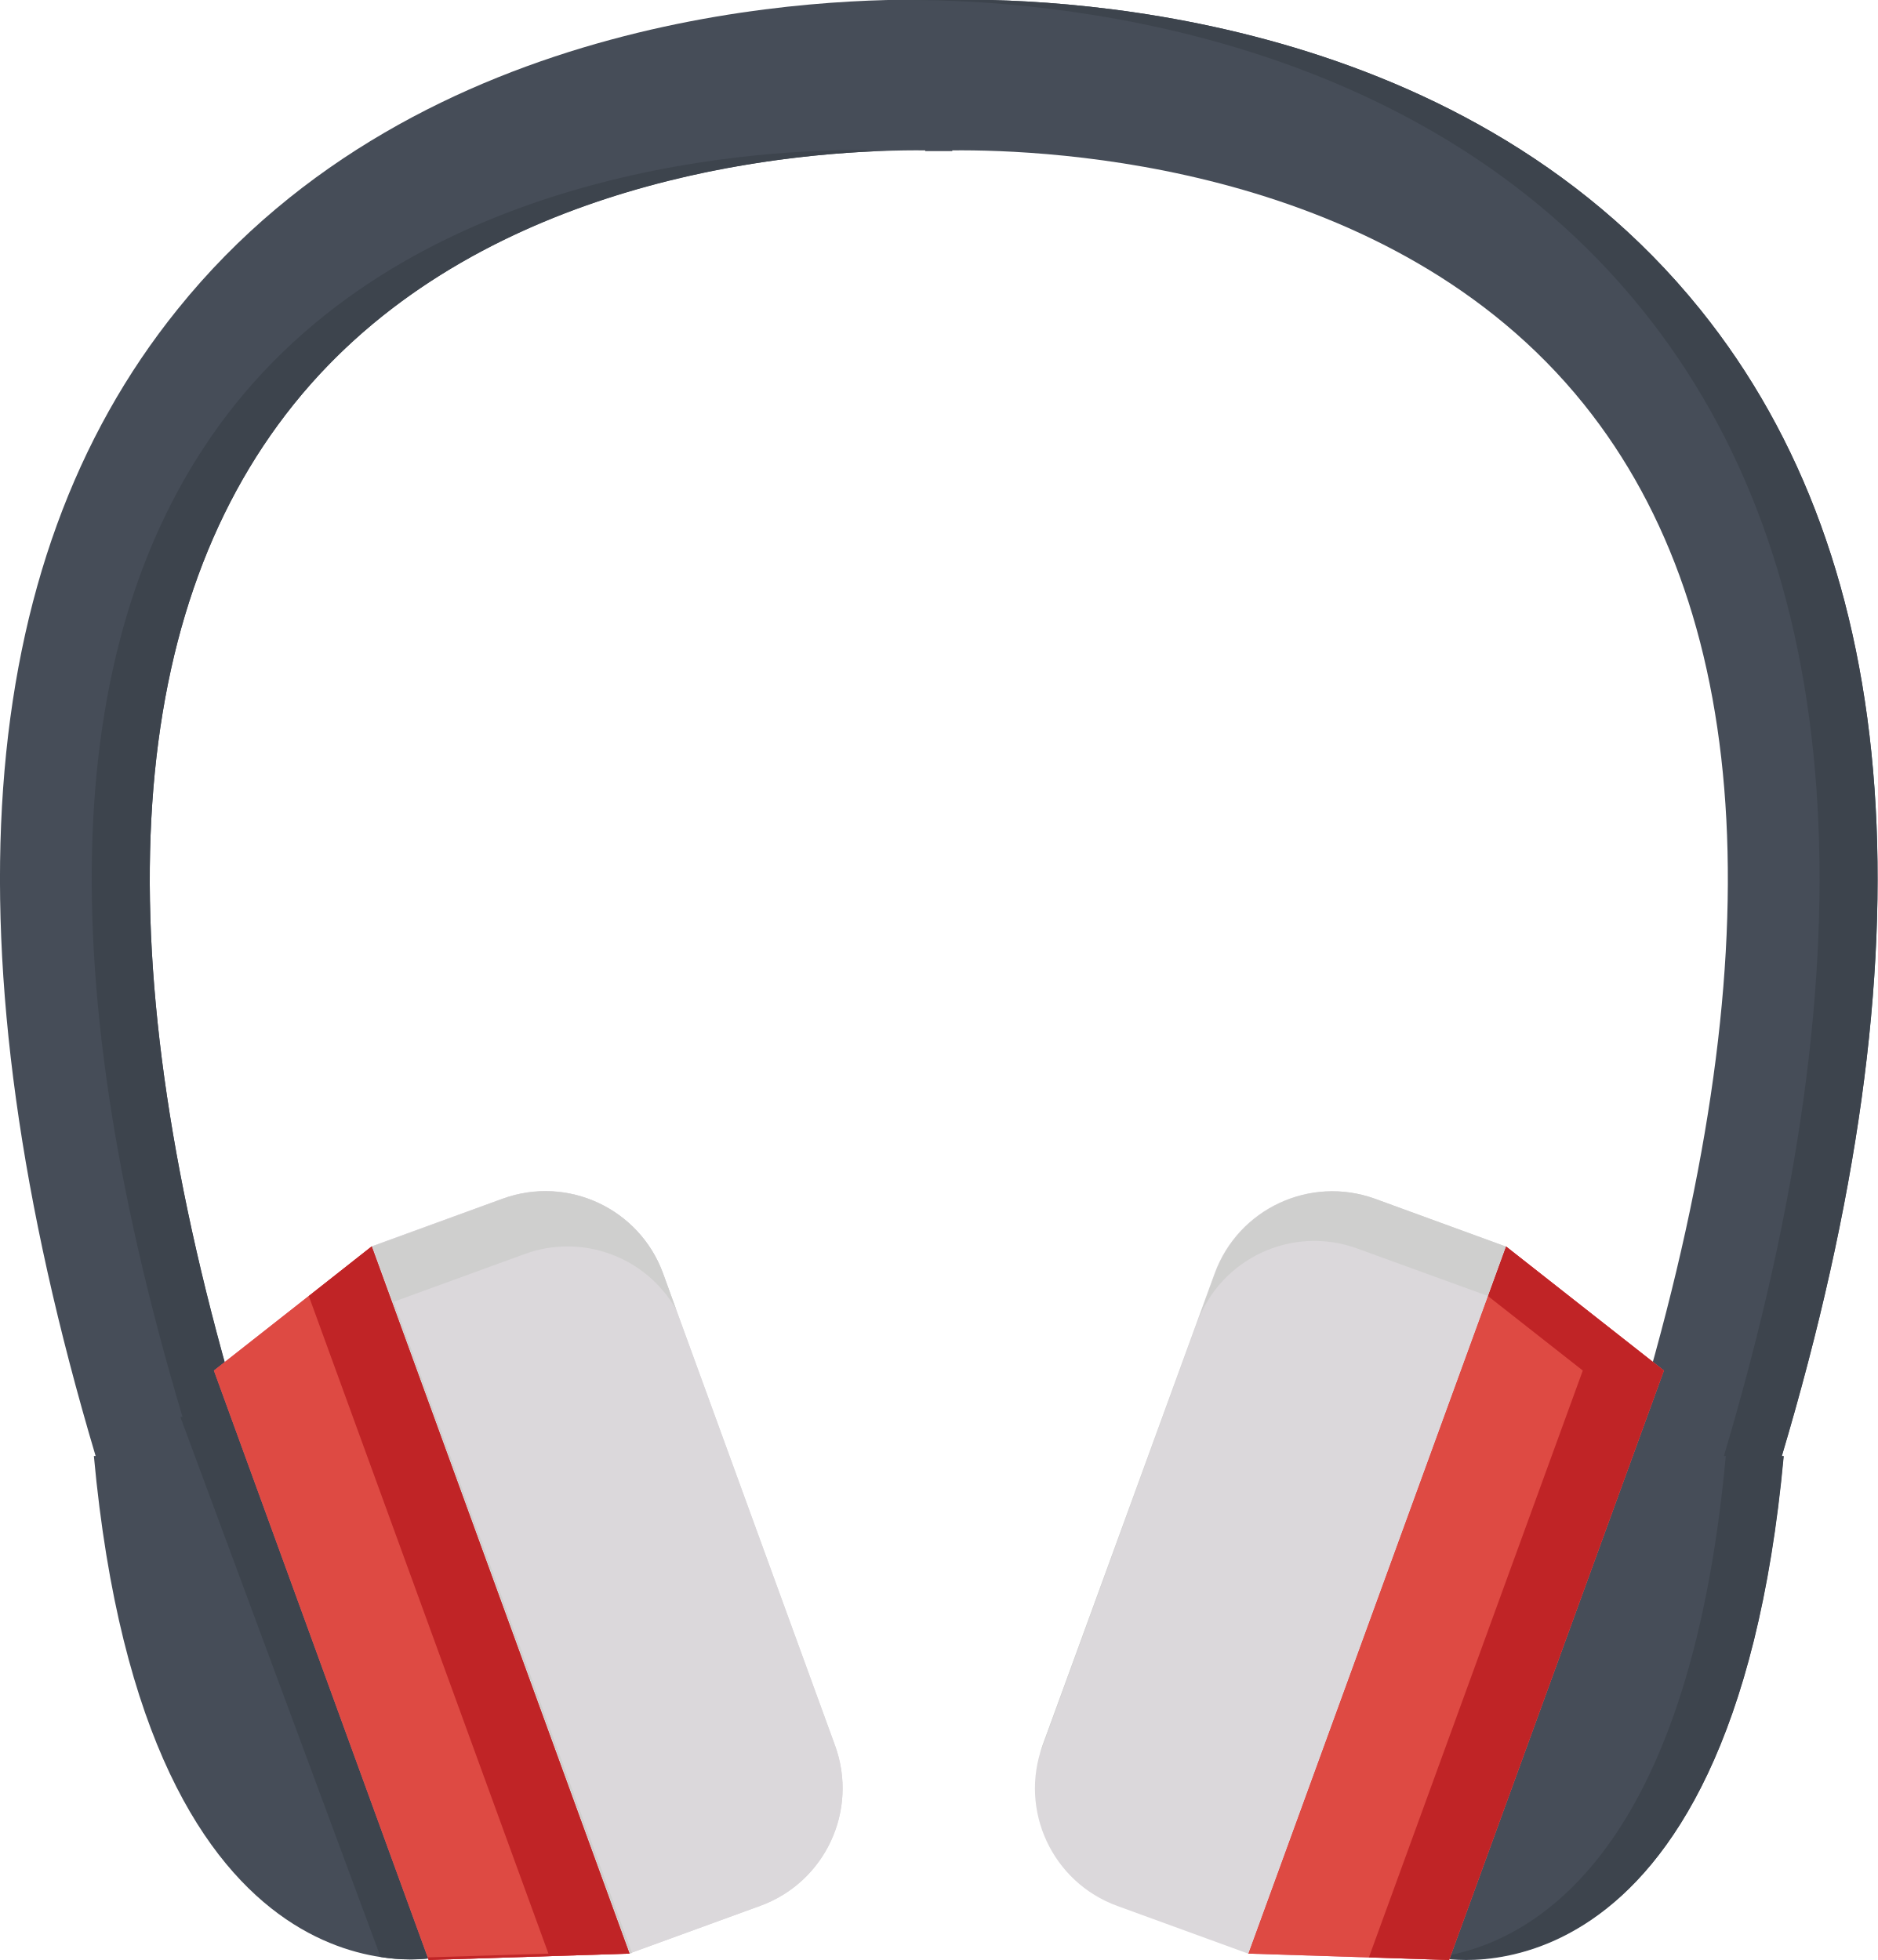
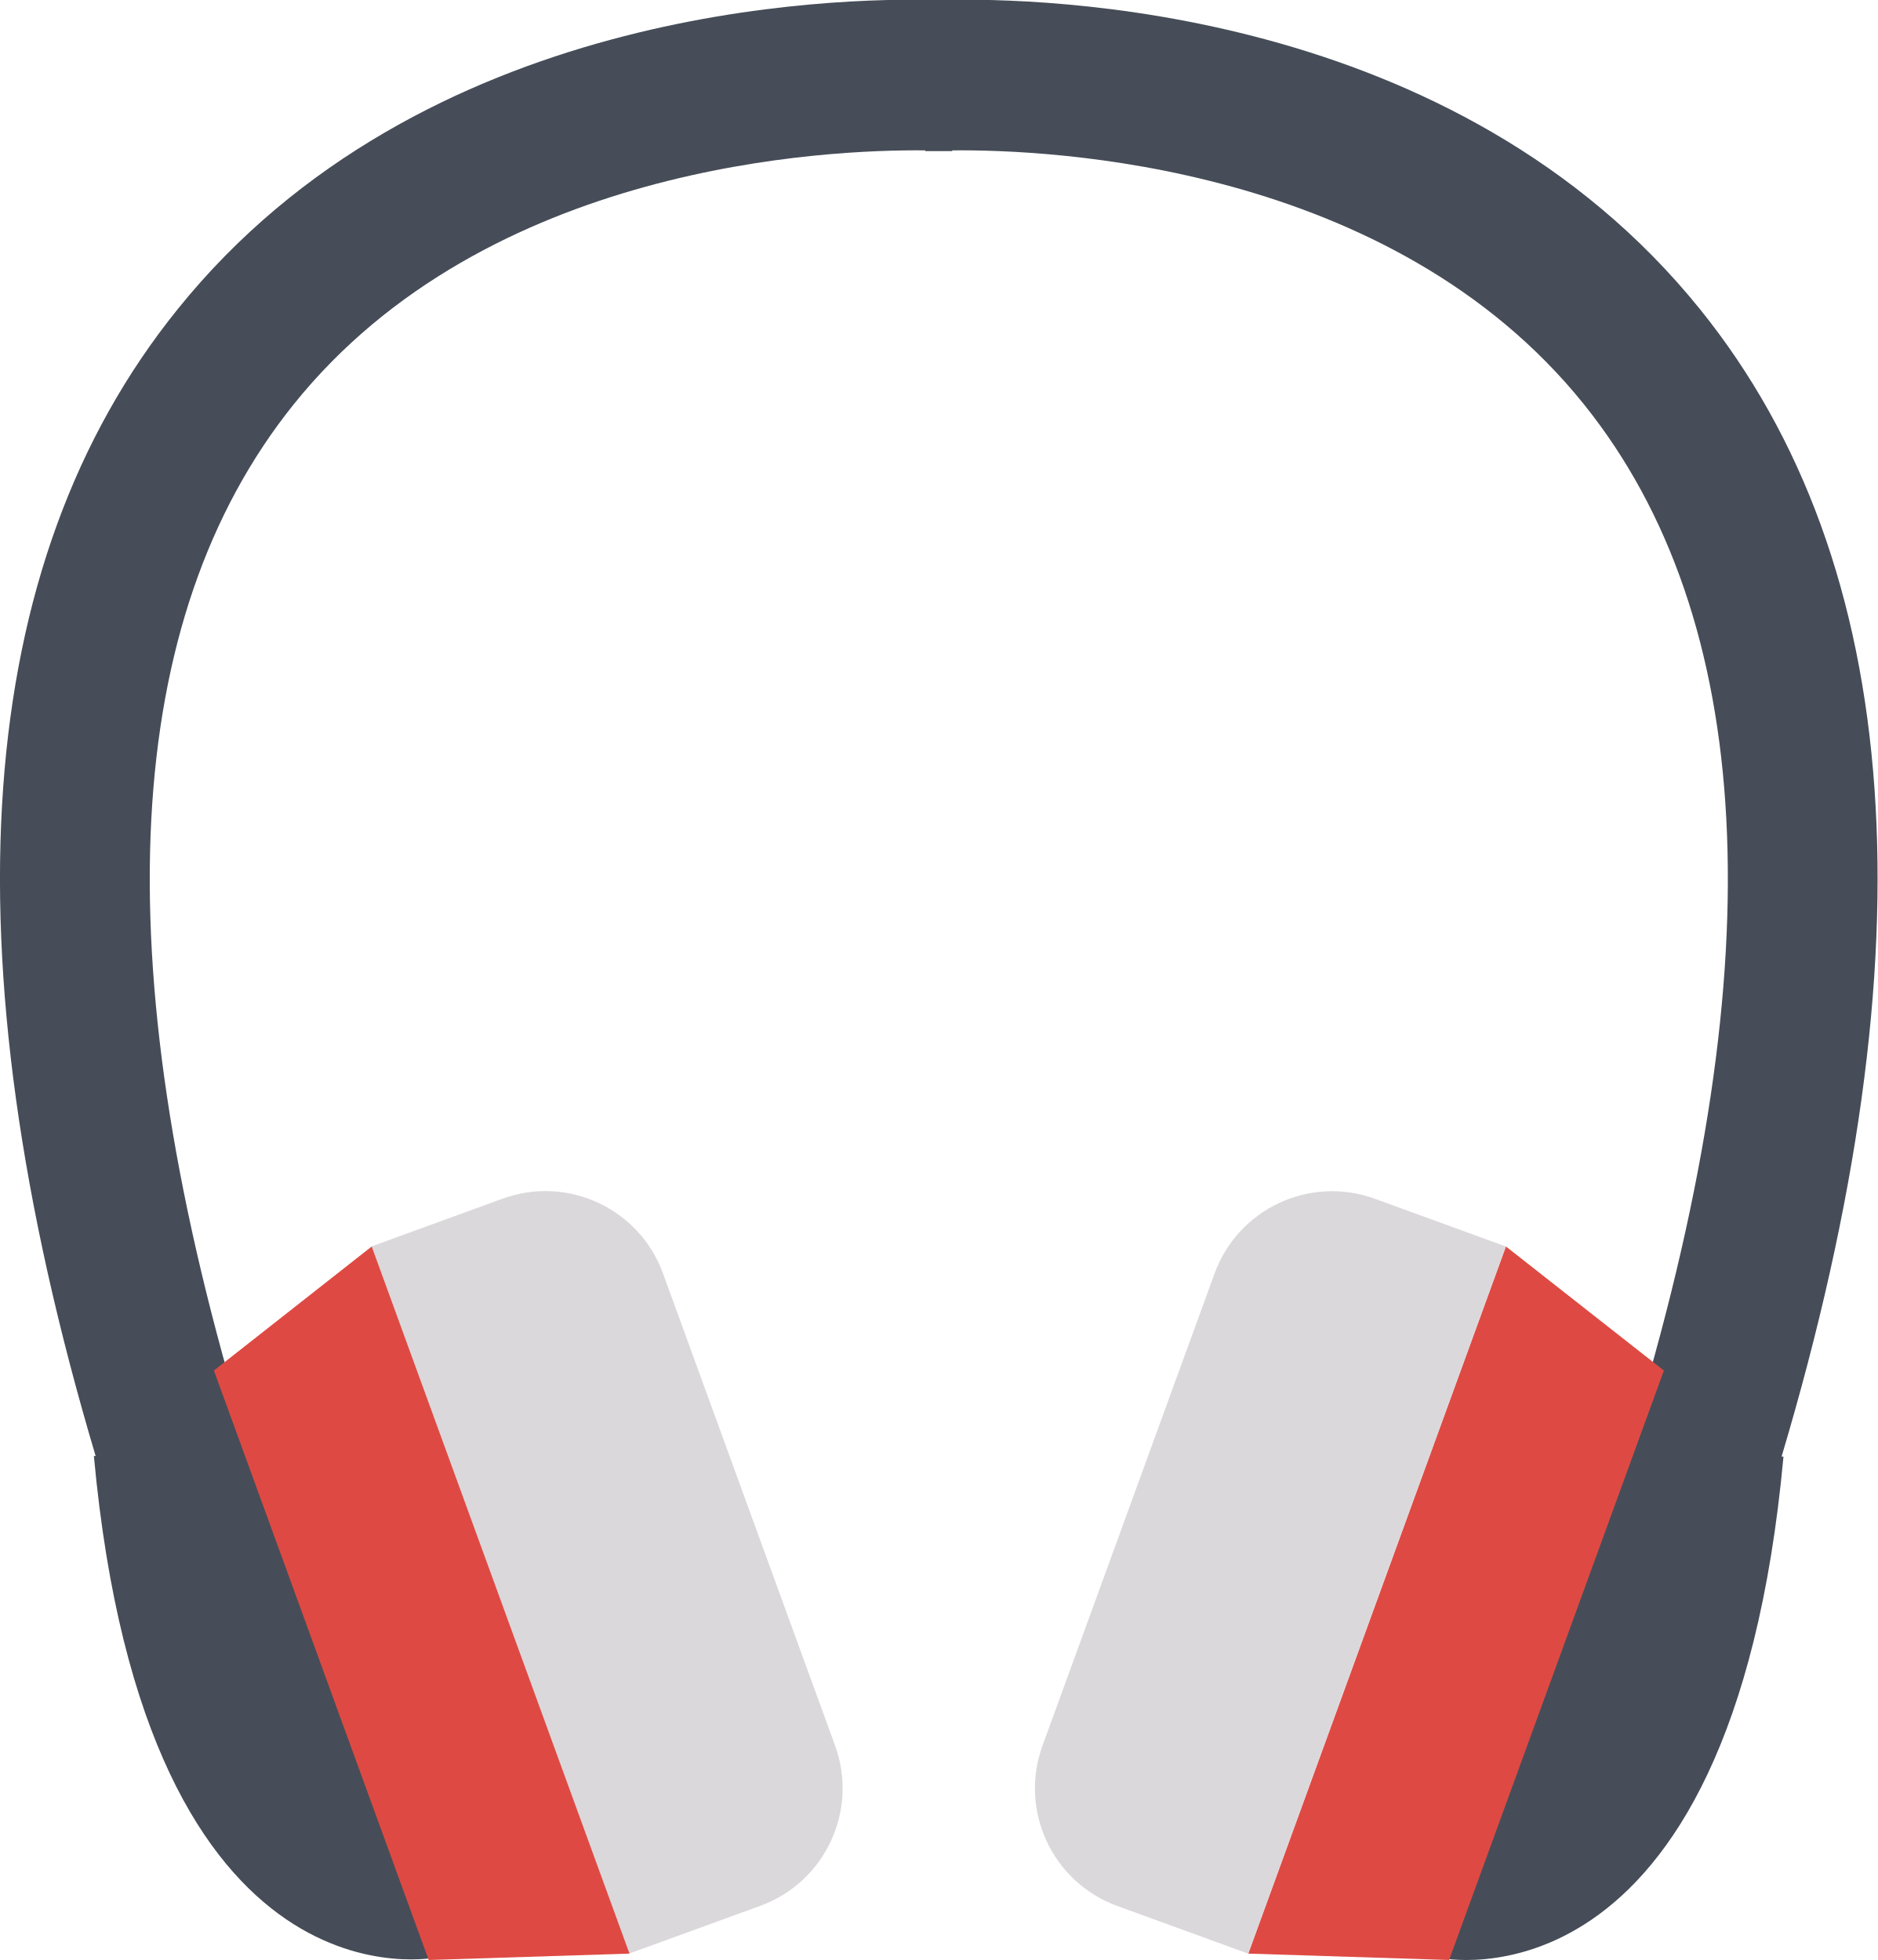
<svg xmlns="http://www.w3.org/2000/svg" viewBox="0 0 129.22 134.9">
  <defs>
-     <style>.cls-1{fill:#dbd8db;}.cls-2{fill:#464d58;}.cls-3{fill:#cfcfce;}.cls-4{fill:#3d444d;}.cls-5{fill:#e0657c;}.cls-6{fill:#de4a43;}.cls-7{fill:#c02426;}</style>
+     <style>.cls-1{fill:#dbd8db;}.cls-2{fill:#464d58;}.cls-3{fill:#de4a43;}</style>
  </defs>
  <g id="Layer_2" data-name="Layer 2">
    <g id="Layer_7" data-name="Layer 7">
      <path class="cls-1" d="M33.9,81.1h9.59a8.61,8.61,0,0,1,8.61,8.61v34.58a8.61,8.61,0,0,1-8.61,8.61H33.9a0,0,0,0,1,0,0V81.1A0,0,0,0,1,33.9,81.1Z" transform="translate(-34.04 21.19) rotate(-20.02)" />
-       <path class="cls-1" d="M33.9,81.1h9.59a8.61,8.61,0,0,1,8.61,8.61v34.58a8.61,8.61,0,0,1-8.61,8.61H33.9a0,0,0,0,1,0,0V81.1A0,0,0,0,1,33.9,81.1Z" transform="translate(-34.04 21.19) rotate(-20.02)" />
      <path class="cls-2" d="M117,21.3C100.17.41,71.87-.19,64.61,0,57.34-.19,29,.41,12.21,21.3c-14.11,17.5-16,44.06-5.63,78.91l-.12,0c3.59,39,23.72,34.49,23.72,34.49L16.4,97.57l.15,0C7.14,66,8.37,42.58,20.21,27.83,33.5,11.28,56.94,10.28,63.67,10.35v.05l.93,0,.93,0v-.05c6.73-.07,30.18.93,43.47,17.48,11.84,14.75,13.07,38.2,3.65,69.69l.16,0L99,134.74s20.14,4.53,23.73-34.49l-.13,0C133,65.36,131.11,38.8,117,21.3Z" />
-       <path class="cls-3" d="M27.11,89.59l9-3.28a8.6,8.6,0,0,1,10.42,3.82l-.9-2.49a8.62,8.62,0,0,0-11-5.14l-9,3.29,17.74,48.67.12-.05Z" />
-       <path class="cls-4" d="M62.61,10.35h0Z" />
-       <path class="cls-4" d="M16.55,97.52C7.14,66,8.37,42.58,20.21,27.83S52.13,10.66,61,10.38l-.41,0-.93,0v-.05c-6.73-.07-30.17.93-43.46,17.48C4.37,42.58,3.15,66,12.56,97.52l-.15,0,13.78,37.17a11.87,11.87,0,0,0,4,0L16.4,97.57Z" />
-       <path class="cls-4" d="M63.67,10.36v0l.52,0Z" />
-       <path class="cls-4" d="M117,21.3C100.17.41,71.87-.19,64.61,0c-.55,0-1.23,0-2,0C72.09,0,97.45,2,113,21.3c14.11,17.5,16,44.06,5.63,78.91l.13,0c-2.58,28-13.68,33.58-19.74,34.49h0s20.14,4.53,23.73-34.49l-.13,0C133,65.36,131.11,38.8,117,21.3Z" />
-       <polygon class="cls-5" points="43.32 134.46 29.5 134.9 14.72 94.33 25.58 85.79 43.32 134.46" />
-       <polygon class="cls-5" points="85.9 134.46 99.72 134.9 114.5 94.33 103.63 85.79 85.9 134.46" />
-       <polygon class="cls-6" points="43.32 134.46 29.5 134.9 14.72 94.33 25.58 85.79 43.32 134.46" />
-       <polygon class="cls-6" points="85.9 134.46 99.72 134.9 114.5 94.33 103.63 85.79 85.9 134.46" />
-       <polygon class="cls-7" points="25.58 85.78 21.25 89.2 37.74 134.46 29.43 134.72 29.5 134.9 43.32 134.46 25.58 85.78" />
-       <polygon class="cls-7" points="103.63 85.78 102.39 89.2 108.92 94.33 94.2 134.72 99.72 134.9 114.5 94.33 103.63 85.78" />
+       <polygon class="cls-3" points="43.32 134.46 29.5 134.9 14.72 94.33 25.58 85.79 43.32 134.46" />
+       <polygon class="cls-3" points="85.9 134.46 99.72 134.9 114.5 94.33 103.63 85.79 85.9 134.46" />
      <path class="cls-1" d="M77.11,81.1H86.7a8.61,8.61,0,0,1,8.61,8.61v34.58a8.61,8.61,0,0,1-8.61,8.61H77.11a0,0,0,0,1,0,0V81.1A0,0,0,0,1,77.11,81.1Z" transform="translate(130.58 237.06) rotate(-159.98)" />
-       <path class="cls-3" d="M82.37,91.06a8.6,8.6,0,0,1,11-5.14l9,3.27,1.24-3.4-9-3.29a8.62,8.62,0,0,0-11,5.14L71.74,120.13c-.07.2-.12.39-.18.59Z" />
    </g>
  </g>
</svg>
